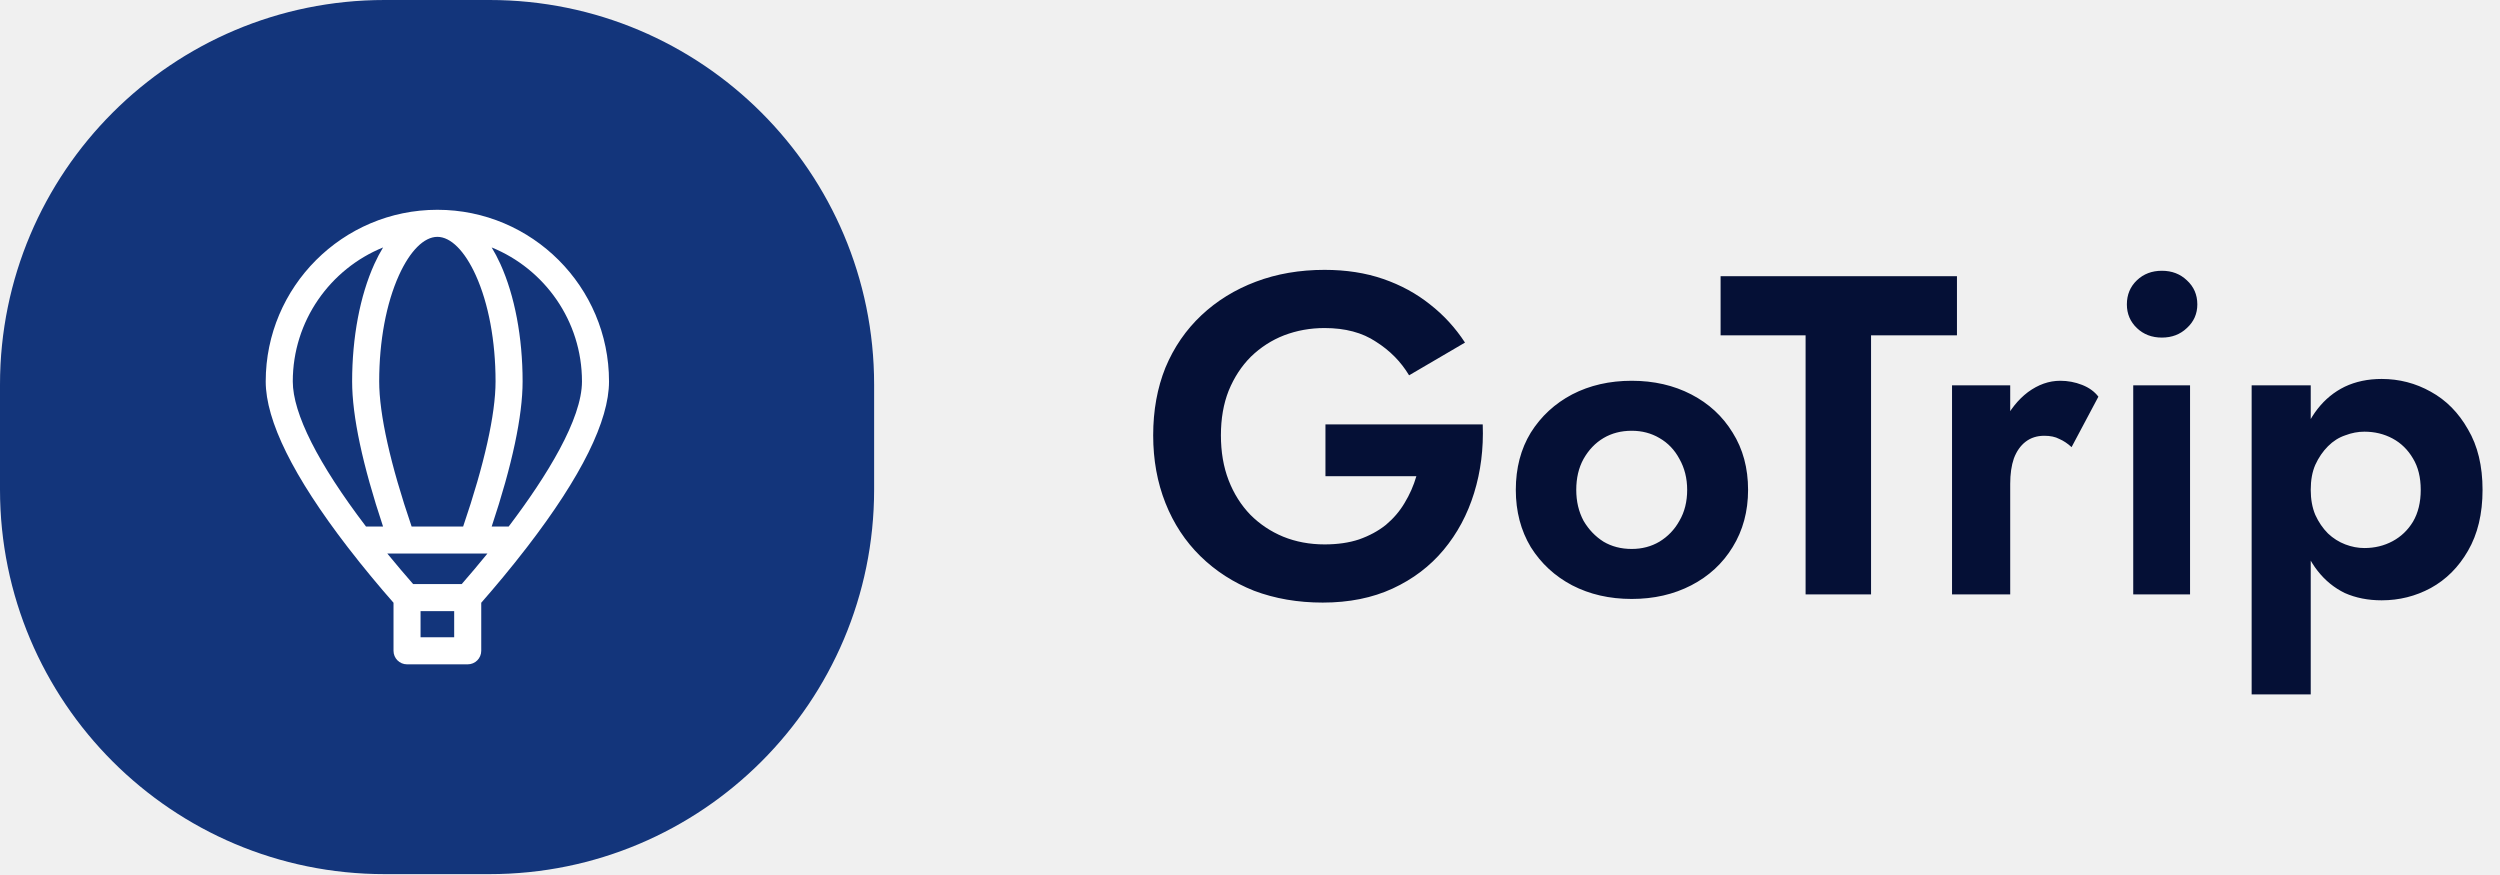
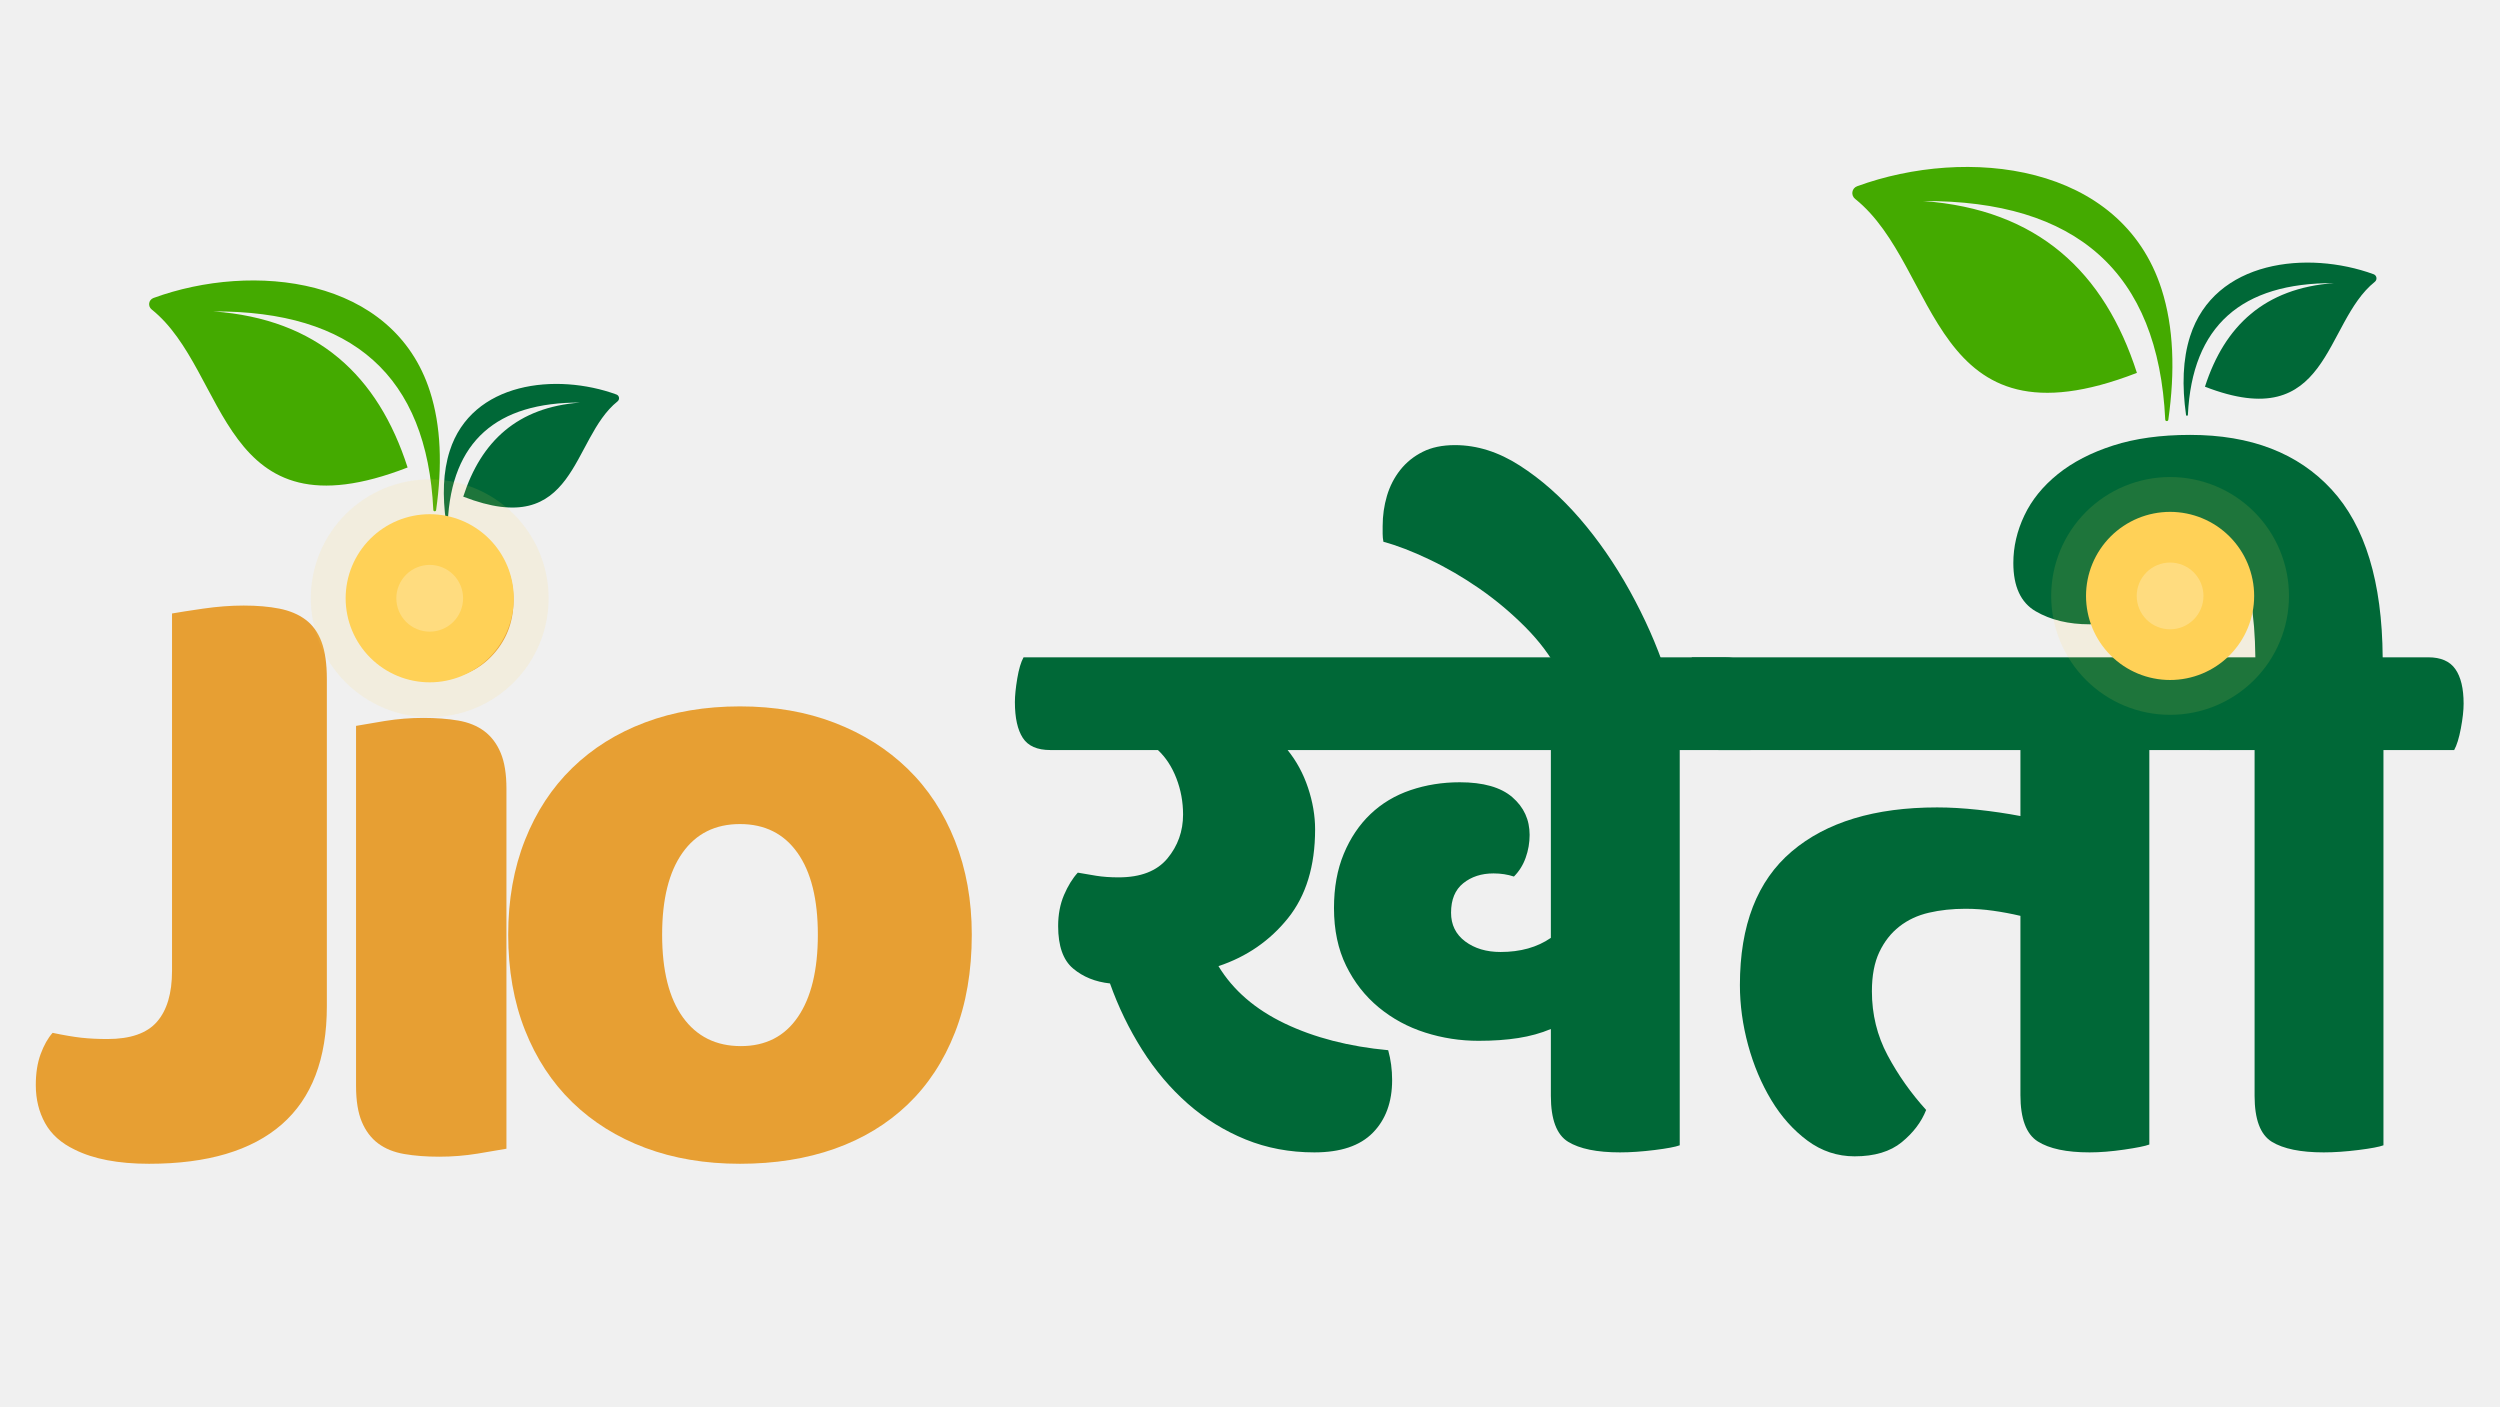
- <svg xmlns="http://www.w3.org/2000/svg" width="143" height="50" viewBox="0 0 143 50" fill="none">
-   <path d="M75.816 27.24H81.016C80.86 27.777 80.635 28.289 80.34 28.774C80.063 29.242 79.707 29.658 79.274 30.022C78.841 30.369 78.329 30.646 77.74 30.854C77.168 31.045 76.509 31.14 75.764 31.14C74.915 31.14 74.126 30.993 73.398 30.698C72.687 30.403 72.063 29.987 71.526 29.45C70.989 28.895 70.573 28.237 70.278 27.474C69.983 26.711 69.836 25.853 69.836 24.9C69.836 23.947 69.983 23.097 70.278 22.352C70.59 21.589 71.015 20.939 71.552 20.402C72.107 19.865 72.739 19.457 73.45 19.18C74.178 18.903 74.949 18.764 75.764 18.764C76.943 18.764 77.922 19.024 78.702 19.544C79.499 20.047 80.132 20.688 80.6 21.468L83.798 19.596C83.243 18.747 82.576 18.019 81.796 17.412C81.016 16.788 80.123 16.303 79.118 15.956C78.113 15.609 76.995 15.436 75.764 15.436C74.343 15.436 73.034 15.661 71.838 16.112C70.642 16.563 69.602 17.204 68.718 18.036C67.834 18.868 67.149 19.865 66.664 21.026C66.196 22.187 65.962 23.479 65.962 24.9C65.962 26.304 66.196 27.595 66.664 28.774C67.132 29.953 67.799 30.967 68.666 31.816C69.533 32.665 70.555 33.324 71.734 33.792C72.93 34.243 74.239 34.468 75.66 34.468C77.168 34.468 78.503 34.199 79.664 33.662C80.825 33.125 81.796 32.388 82.576 31.452C83.356 30.516 83.937 29.433 84.318 28.202C84.699 26.971 84.864 25.663 84.812 24.276H75.816V27.24ZM86.704 28.02C86.704 29.251 86.99 30.343 87.562 31.296C88.151 32.232 88.94 32.96 89.928 33.48C90.933 34 92.068 34.26 93.334 34.26C94.599 34.26 95.734 34 96.74 33.48C97.745 32.96 98.534 32.232 99.106 31.296C99.695 30.343 99.99 29.251 99.99 28.02C99.99 26.772 99.695 25.68 99.106 24.744C98.534 23.808 97.745 23.08 96.74 22.56C95.734 22.04 94.599 21.78 93.334 21.78C92.068 21.78 90.933 22.04 89.928 22.56C88.94 23.08 88.151 23.808 87.562 24.744C86.99 25.68 86.704 26.772 86.704 28.02ZM90.162 28.02C90.162 27.344 90.3 26.755 90.578 26.252C90.872 25.732 91.254 25.333 91.722 25.056C92.19 24.779 92.727 24.64 93.334 24.64C93.923 24.64 94.452 24.779 94.92 25.056C95.405 25.333 95.786 25.732 96.064 26.252C96.358 26.772 96.506 27.361 96.506 28.02C96.506 28.696 96.358 29.285 96.064 29.788C95.786 30.291 95.405 30.689 94.92 30.984C94.452 31.261 93.923 31.4 93.334 31.4C92.727 31.4 92.19 31.261 91.722 30.984C91.254 30.689 90.872 30.291 90.578 29.788C90.3 29.268 90.162 28.679 90.162 28.02ZM98.418 19.18H103.28V34H107.024V19.18H111.938V15.8H98.418V19.18ZM114.984 22.04H111.656V34H114.984V22.04ZM118.494 25.576L120.028 22.69C119.803 22.395 119.491 22.17 119.092 22.014C118.694 21.858 118.278 21.78 117.844 21.78C117.203 21.78 116.588 21.997 115.998 22.43C115.426 22.863 114.958 23.453 114.594 24.198C114.23 24.926 114.048 25.767 114.048 26.72L114.984 27.682C114.984 27.11 115.054 26.625 115.192 26.226C115.348 25.81 115.574 25.489 115.868 25.264C116.163 25.039 116.518 24.926 116.934 24.926C117.281 24.926 117.567 24.987 117.792 25.108C118.035 25.212 118.269 25.368 118.494 25.576ZM121.657 17.412C121.657 17.949 121.848 18.4 122.229 18.764C122.61 19.128 123.087 19.31 123.659 19.31C124.231 19.31 124.708 19.128 125.089 18.764C125.488 18.4 125.687 17.949 125.687 17.412C125.687 16.857 125.488 16.398 125.089 16.034C124.708 15.67 124.231 15.488 123.659 15.488C123.087 15.488 122.61 15.67 122.229 16.034C121.848 16.398 121.657 16.857 121.657 17.412ZM122.021 22.04V34H125.271V22.04H122.021ZM132.174 39.72V22.04H128.794V39.72H132.174ZM142.002 28.02C142.002 26.651 141.724 25.498 141.17 24.562C140.632 23.609 139.922 22.889 139.038 22.404C138.171 21.919 137.235 21.676 136.23 21.676C135.45 21.676 134.748 21.823 134.124 22.118C133.517 22.413 132.997 22.837 132.564 23.392C132.13 23.947 131.801 24.614 131.576 25.394C131.35 26.174 131.238 27.049 131.238 28.02C131.238 28.991 131.35 29.866 131.576 30.646C131.801 31.426 132.13 32.093 132.564 32.648C132.997 33.203 133.517 33.627 134.124 33.922C134.748 34.199 135.45 34.338 136.23 34.338C137.235 34.338 138.171 34.104 139.038 33.636C139.922 33.151 140.632 32.44 141.17 31.504C141.724 30.551 142.002 29.389 142.002 28.02ZM138.466 28.02C138.466 28.731 138.318 29.337 138.024 29.84C137.729 30.325 137.339 30.698 136.854 30.958C136.368 31.218 135.831 31.348 135.242 31.348C134.878 31.348 134.514 31.279 134.15 31.14C133.786 31.001 133.456 30.793 133.162 30.516C132.867 30.221 132.624 29.866 132.434 29.45C132.26 29.034 132.174 28.557 132.174 28.02C132.174 27.465 132.26 26.989 132.434 26.59C132.624 26.174 132.867 25.819 133.162 25.524C133.456 25.229 133.786 25.021 134.15 24.9C134.514 24.761 134.878 24.692 135.242 24.692C135.831 24.692 136.368 24.822 136.854 25.082C137.339 25.342 137.729 25.723 138.024 26.226C138.318 26.711 138.466 27.309 138.466 28.02Z" fill="#051036" />
-   <rect width="50" height="50" rx="22" fill="#13357B" />
-   <path d="M34.836 21.818C34.836 16.404 30.432 12 25.018 12C19.604 12 15.199 16.404 15.199 21.818C15.199 24.065 16.775 27.251 19.882 31.289C20.812 32.498 21.736 33.596 22.509 34.477V37.226C22.509 37.654 22.855 38 23.282 38H26.753C27.181 38 27.527 37.654 27.527 37.226V34.477C28.299 33.596 29.223 32.498 30.153 31.289C33.261 27.251 34.836 24.065 34.836 21.818ZM33.289 21.818C33.289 23.969 31.288 27.226 29.097 30.116H28.125C29.299 26.59 29.893 23.801 29.893 21.818C29.893 19.295 29.442 16.91 28.623 15.103C28.467 14.759 28.3 14.443 28.123 14.153C31.149 15.383 33.289 18.356 33.289 21.818ZM25.979 36.452H24.056V34.957H25.979V36.452ZM26.409 33.41H23.633C23.181 32.893 22.678 32.303 22.155 31.664H22.986C22.988 31.664 22.99 31.664 22.992 31.664C22.994 31.664 27.88 31.664 27.88 31.664C27.375 32.285 26.877 32.873 26.409 33.41ZM25.018 13.548C25.781 13.548 26.581 14.348 27.213 15.742C27.944 17.353 28.346 19.511 28.346 21.818C28.346 23.697 27.705 26.56 26.492 30.116H23.544C22.33 26.559 21.69 23.698 21.69 21.818C21.69 19.511 22.092 17.353 22.822 15.742C23.455 14.348 24.255 13.548 25.018 13.548ZM16.747 21.818C16.747 18.356 18.886 15.383 21.913 14.153C21.736 14.443 21.569 14.759 21.413 15.103C20.593 16.91 20.142 19.295 20.142 21.818C20.142 23.802 20.737 26.59 21.91 30.116H20.934C18.194 26.516 16.747 23.65 16.747 21.818Z" fill="white" />
+ <svg xmlns="http://www.w3.org/2000/svg" width="1280" zoomAndPan="magnify" viewBox="0 0 960 540" height="720" preserveAspectRatio="xMidYMid meet" version="1.0">
+   <defs>
+     <g />
+     <clipPath id="6ce400647a">
+       <path d="M 170 147 L 237.977 147 L 237.977 201 L 170 201 Z M 170 147 " clip-rule="nonzero" />
+     </clipPath>
+     <clipPath id="82f5bbf05d">
+       <path d="M 119.348 184.074 L 210.68 184.074 L 210.68 275.406 L 119.348 275.406 Z M 119.348 184.074 " clip-rule="nonzero" />
+     </clipPath>
+     <clipPath id="31d58ffab7">
+       <path d="M 711 64 L 834.902 64 L 834.902 162 L 711 162 Z M 711 64 " clip-rule="nonzero" />
+     </clipPath>
+     <clipPath id="f78857d056">
+       <path d="M 838 100 L 912.723 100 L 912.723 160 L 838 160 Z M 838 100 " clip-rule="nonzero" />
+     </clipPath>
+     <clipPath id="08337cad35">
+       <path d="M 787.652 183.176 L 878.984 183.176 L 878.984 274.508 L 787.652 274.508 Z M 787.652 183.176 " clip-rule="nonzero" />
+     </clipPath>
+   </defs>
+   <g fill="#006837" fill-opacity="1">
+     <g transform="translate(401.7968, 439.4998)">
+       <g>
+         <path d="M 155.406 -89.016 C 155.406 -84.391 157.211 -80.719 160.828 -78 C 164.453 -75.289 168.984 -73.938 174.422 -73.938 C 182.066 -73.938 188.504 -75.742 193.734 -79.359 L 193.734 -151.484 L 92.641 -151.484 C 96.055 -147.266 98.672 -142.438 100.484 -137 C 102.297 -131.57 103.203 -126.242 103.203 -121.016 C 103.203 -106.93 99.727 -95.562 92.781 -86.906 C 85.844 -78.258 76.945 -72.125 66.094 -68.5 C 71.719 -59.25 80.211 -51.906 91.578 -46.469 C 102.953 -41.039 116.18 -37.625 131.266 -36.219 C 132.273 -32.594 132.781 -28.77 132.781 -24.75 C 132.781 -16.301 130.312 -9.562 125.375 -4.531 C 120.445 0.5 112.957 3.016 102.906 3.016 C 93.445 3.016 84.645 1.359 76.5 -1.953 C 68.352 -5.273 60.957 -9.852 54.312 -15.688 C 47.676 -21.52 41.844 -28.41 36.812 -36.359 C 31.781 -44.305 27.656 -52.805 24.438 -61.859 C 18.812 -62.461 14.086 -64.375 10.266 -67.594 C 6.441 -70.812 4.531 -76.242 4.531 -83.891 C 4.531 -88.316 5.281 -92.289 6.781 -95.812 C 8.289 -99.332 10.055 -102.195 12.078 -104.406 C 14.285 -104.008 16.645 -103.609 19.156 -103.203 C 21.676 -102.797 24.547 -102.594 27.766 -102.594 C 36.211 -102.594 42.445 -105.004 46.469 -109.828 C 50.488 -114.66 52.5 -120.297 52.5 -126.734 C 52.5 -131.566 51.645 -136.195 49.938 -140.625 C 48.227 -145.051 45.863 -148.672 42.844 -151.484 L 1.516 -151.484 C -3.516 -151.484 -7.035 -153.039 -9.047 -156.156 C -11.066 -159.281 -12.078 -163.859 -12.078 -169.891 C -12.078 -172.305 -11.773 -175.32 -11.172 -178.938 C -10.566 -182.562 -9.758 -185.281 -8.75 -187.094 L 260.422 -187.094 C 265.254 -187.094 268.723 -185.582 270.828 -182.562 C 272.941 -179.551 274 -175.129 274 -169.297 C 274 -166.68 273.645 -163.508 272.938 -159.781 C 272.238 -156.062 271.383 -153.297 270.375 -151.484 L 243.219 -151.484 L 243.219 0.297 C 241.613 0.898 238.395 1.504 233.562 2.109 C 228.738 2.711 224.312 3.016 220.281 3.016 C 211.438 3.016 204.801 1.66 200.375 -1.047 C 195.945 -3.766 193.734 -9.648 193.734 -18.703 L 193.734 -44.359 C 189.91 -42.754 185.734 -41.598 181.203 -40.891 C 176.68 -40.18 171.602 -39.828 165.969 -39.828 C 158.926 -39.828 152.086 -40.883 145.453 -43 C 138.816 -45.113 132.879 -48.332 127.641 -52.656 C 122.41 -56.977 118.238 -62.305 115.125 -68.641 C 112.008 -74.984 110.453 -82.379 110.453 -90.828 C 110.453 -98.672 111.707 -105.609 114.219 -111.641 C 116.727 -117.68 120.145 -122.766 124.469 -126.891 C 128.801 -131.016 133.93 -134.082 139.859 -136.094 C 145.797 -138.102 152.086 -139.109 158.734 -139.109 C 167.785 -139.109 174.52 -137.195 178.938 -133.375 C 183.363 -129.551 185.578 -124.723 185.578 -118.891 C 185.578 -115.879 185.07 -112.961 184.062 -110.141 C 183.062 -107.328 181.555 -104.914 179.547 -102.906 C 177.129 -103.707 174.516 -104.109 171.703 -104.109 C 167.078 -104.109 163.203 -102.848 160.078 -100.328 C 156.961 -97.816 155.406 -94.047 155.406 -89.016 Z M 155.406 -89.016 " />
+       </g>
+     </g>
+   </g>
+   <g fill="#006837" fill-opacity="1">
+     <g transform="translate(665.2198, 439.4998)">
+       <g>
+         <path d="M -66.688 -181.656 C -69.906 -187.695 -74.227 -193.43 -79.656 -198.859 C -85.094 -204.297 -90.926 -209.176 -97.156 -213.5 C -103.395 -217.82 -109.785 -221.539 -116.328 -224.656 C -122.867 -227.781 -128.754 -230.047 -133.984 -231.453 C -134.18 -232.461 -134.281 -233.469 -134.281 -234.469 C -134.281 -235.477 -134.281 -236.484 -134.281 -237.484 C -134.281 -241.516 -133.727 -245.391 -132.625 -249.109 C -131.52 -252.828 -129.812 -256.145 -127.5 -259.062 C -125.188 -261.977 -122.316 -264.289 -118.891 -266 C -115.473 -267.719 -111.348 -268.578 -106.516 -268.578 C -98.066 -268.578 -89.77 -265.957 -81.625 -260.719 C -73.477 -255.488 -65.832 -248.75 -58.688 -240.5 C -51.551 -232.258 -45.113 -222.957 -39.375 -212.594 C -33.645 -202.227 -29.07 -191.914 -25.656 -181.656 Z M -66.688 -181.656 " />
+       </g>
+     </g>
+   </g>
+   <g fill="#e79f33" fill-opacity="1">
+     <g transform="translate(6.604513, 441.4544)">
+       <g>
+         <path d="M 59.453 -205.875 C 61.941 -206.32 65.906 -206.941 71.344 -207.734 C 76.781 -208.523 81.988 -208.922 86.969 -208.922 C 92.176 -208.922 96.758 -208.523 100.719 -207.734 C 104.688 -206.941 108.031 -205.523 110.75 -203.484 C 113.469 -201.453 115.504 -198.625 116.859 -195 C 118.223 -191.375 118.906 -186.617 118.906 -180.734 L 118.906 -55.031 C 118.906 -34.875 113.129 -19.754 101.578 -9.672 C 90.023 0.398 73.039 5.438 50.625 5.438 C 38.844 5.438 29.328 3.625 22.078 0 C 16.867 -2.488 13.078 -5.883 10.703 -10.188 C 8.328 -14.488 7.141 -19.359 7.141 -24.797 C 7.141 -29.328 7.758 -33.289 9 -36.688 C 10.25 -40.082 11.781 -42.801 13.594 -44.844 C 17.895 -43.938 21.57 -43.312 24.625 -42.969 C 27.688 -42.633 31.031 -42.469 34.656 -42.469 C 43.488 -42.469 49.828 -44.676 53.672 -49.094 C 57.523 -53.508 59.453 -60.02 59.453 -68.625 Z M 59.453 -205.875 " />
+       </g>
+     </g>
+   </g>
+   <g fill="#e79f33" fill-opacity="1">
+     <g transform="translate(117.6927, 441.4544)">
+       <g>
+         <path d="M 16.312 -210.969 C 16.312 -219.57 19.195 -226.816 24.969 -232.703 C 30.738 -238.598 38.383 -241.547 47.906 -241.547 C 57.414 -241.547 65.055 -238.598 70.828 -232.703 C 76.609 -226.816 79.5 -219.57 79.5 -210.969 C 79.5 -202.363 76.609 -195.113 70.828 -189.219 C 65.055 -183.332 57.414 -180.391 47.906 -180.391 C 38.383 -180.391 30.738 -183.332 24.969 -189.219 C 19.195 -195.113 16.312 -202.363 16.312 -210.969 Z M 76.781 -0.344 C 74.289 0.113 70.609 0.738 65.734 1.531 C 60.867 2.32 55.941 2.719 50.953 2.719 C 45.973 2.719 41.5 2.375 37.531 1.688 C 33.57 1.008 30.234 -0.344 27.516 -2.375 C 24.797 -4.414 22.703 -7.191 21.234 -10.703 C 19.766 -14.211 19.031 -18.797 19.031 -24.453 L 19.031 -162.719 C 21.52 -163.176 25.195 -163.801 30.062 -164.594 C 34.938 -165.383 39.863 -165.781 44.844 -165.781 C 49.82 -165.781 54.289 -165.441 58.25 -164.766 C 62.219 -164.086 65.562 -162.727 68.281 -160.688 C 71 -158.645 73.094 -155.867 74.562 -152.359 C 76.039 -148.848 76.781 -144.266 76.781 -138.609 Z M 76.781 -0.344 " />
+       </g>
+     </g>
+   </g>
+   <g fill="#e79f33" fill-opacity="1">
+     <g transform="translate(184.6173, 441.4544)">
+       <g>
+         <path d="M 188.547 -82.547 C 188.547 -68.504 186.395 -55.988 182.094 -45 C 177.789 -34.02 171.727 -24.789 163.906 -17.312 C 156.094 -9.844 146.75 -4.18 135.875 -0.328 C 125.008 3.516 112.895 5.438 99.531 5.438 C 86.176 5.438 74.062 3.398 63.188 -0.672 C 52.312 -4.754 42.969 -10.586 35.156 -18.172 C 27.344 -25.766 21.285 -34.992 16.984 -45.859 C 12.68 -56.734 10.531 -68.961 10.531 -82.547 C 10.531 -95.91 12.68 -108.023 16.984 -118.891 C 21.285 -129.766 27.344 -138.992 35.156 -146.578 C 42.969 -154.172 52.312 -160.004 63.188 -164.078 C 74.062 -168.16 86.176 -170.203 99.531 -170.203 C 112.895 -170.203 125.008 -168.102 135.875 -163.906 C 146.75 -159.719 156.094 -153.832 163.906 -146.25 C 171.727 -138.664 177.789 -129.438 182.094 -118.562 C 186.395 -107.688 188.547 -95.68 188.547 -82.547 Z M 69.641 -82.547 C 69.641 -68.734 72.301 -58.145 77.625 -50.781 C 82.945 -43.426 90.363 -39.75 99.875 -39.75 C 109.383 -39.75 116.688 -43.484 121.781 -50.953 C 126.883 -58.43 129.438 -68.961 129.438 -82.547 C 129.438 -96.141 126.832 -106.613 121.625 -113.969 C 116.414 -121.332 109.051 -125.016 99.531 -125.016 C 90.02 -125.016 82.66 -121.332 77.453 -113.969 C 72.242 -106.613 69.641 -96.141 69.641 -82.547 Z M 69.641 -82.547 " />
+       </g>
+     </g>
+   </g>
+   <g fill="#e79f33" fill-opacity="1">
+     <g transform="translate(354.8522, 441.4544)">
+       <g />
+     </g>
+   </g>
+   <path fill="#44aa00" d="M 81.941 119.582 C 135.305 119.344 163.949 144.254 166.398 195.828 C 166.43 196.477 167.379 196.512 167.469 195.867 C 169.852 179.02 169.391 163.664 165.113 150.312 C 150.996 106.258 97.156 100.477 58.953 114.418 C 57.051 115.113 56.664 117.57 58.246 118.836 C 88.047 142.664 83.988 207.695 156.52 179.512 C 145.191 144.309 121.969 122.492 81.941 119.582 " fill-opacity="1" fill-rule="evenodd" />
+   <g clip-path="url(#6ce400647a)">
+     <path fill="#006837" d="M 222.836 154.59 C 190.676 154.445 173.41 169.461 171.934 200.547 C 171.914 200.938 171.344 200.957 171.289 200.57 C 169.855 190.414 170.133 181.16 172.707 173.113 C 181.219 146.559 213.668 143.074 236.695 151.48 C 237.844 151.898 238.074 153.379 237.121 154.141 C 219.16 168.504 221.605 207.699 177.887 190.711 C 184.715 169.492 198.715 156.344 222.836 154.59 " fill-opacity="1" fill-rule="evenodd" />
+   </g>
+   <g clip-path="url(#82f5bbf05d)">
+     <path fill="#ffd157" d="M 210.664 229.734 C 210.664 231.23 210.594 232.723 210.445 234.211 C 210.301 235.699 210.078 237.176 209.789 238.641 C 209.496 240.109 209.133 241.559 208.699 242.988 C 208.266 244.418 207.762 245.824 207.191 247.207 C 206.617 248.59 205.98 249.938 205.273 251.258 C 204.57 252.574 203.801 253.855 202.973 255.102 C 202.141 256.344 201.25 257.543 200.301 258.699 C 199.352 259.855 198.352 260.961 197.293 262.02 C 196.234 263.078 195.129 264.078 193.973 265.027 C 192.816 265.977 191.617 266.867 190.375 267.699 C 189.129 268.527 187.848 269.297 186.531 270 C 185.211 270.707 183.863 271.344 182.48 271.918 C 181.098 272.488 179.691 272.992 178.262 273.426 C 176.832 273.859 175.383 274.223 173.914 274.516 C 172.449 274.809 170.973 275.027 169.484 275.172 C 167.996 275.32 166.504 275.391 165.008 275.391 C 163.512 275.391 162.02 275.32 160.531 275.172 C 159.043 275.027 157.566 274.809 156.102 274.516 C 154.633 274.223 153.184 273.859 151.754 273.426 C 150.324 272.992 148.918 272.488 147.535 271.918 C 146.152 271.344 144.805 270.707 143.484 270 C 142.164 269.297 140.883 268.527 139.641 267.699 C 138.398 266.867 137.199 265.977 136.043 265.027 C 134.887 264.078 133.781 263.078 132.723 262.02 C 131.664 260.961 130.66 259.855 129.715 258.699 C 128.766 257.543 127.875 256.344 127.043 255.102 C 126.215 253.855 125.445 252.574 124.742 251.258 C 124.035 249.938 123.398 248.59 122.824 247.207 C 122.254 245.824 121.75 244.418 121.316 242.988 C 120.883 241.559 120.52 240.109 120.227 238.641 C 119.934 237.176 119.715 235.699 119.57 234.211 C 119.422 232.723 119.348 231.23 119.348 229.734 C 119.348 228.238 119.422 226.746 119.57 225.258 C 119.715 223.77 119.934 222.293 120.227 220.828 C 120.52 219.359 120.883 217.91 121.316 216.48 C 121.75 215.051 122.254 213.645 122.824 212.262 C 123.398 210.879 124.035 209.531 124.742 208.211 C 125.445 206.891 126.215 205.609 127.043 204.367 C 127.875 203.125 128.766 201.926 129.715 200.77 C 130.66 199.613 131.664 198.508 132.723 197.449 C 133.781 196.391 134.887 195.387 136.043 194.441 C 137.199 193.492 138.398 192.602 139.641 191.77 C 140.883 190.941 142.164 190.172 143.484 189.469 C 144.805 188.762 146.152 188.125 147.535 187.551 C 148.918 186.98 150.324 186.477 151.754 186.043 C 153.184 185.609 154.633 185.246 156.102 184.953 C 157.566 184.66 159.043 184.441 160.531 184.297 C 162.02 184.148 163.512 184.074 165.008 184.074 C 166.504 184.074 167.996 184.148 169.484 184.297 C 170.973 184.441 172.449 184.66 173.914 184.953 C 175.383 185.246 176.832 185.609 178.262 186.043 C 179.691 186.477 181.098 186.98 182.48 187.551 C 183.863 188.125 185.211 188.762 186.531 189.469 C 187.848 190.172 189.129 190.941 190.375 191.77 C 191.617 192.602 192.816 193.492 193.973 194.441 C 195.129 195.387 196.234 196.391 197.293 197.449 C 198.352 198.508 199.352 199.613 200.301 200.77 C 201.25 201.926 202.141 203.125 202.973 204.367 C 203.801 205.609 204.57 206.891 205.273 208.211 C 205.98 209.531 206.617 210.879 207.191 212.262 C 207.762 213.645 208.266 215.051 208.699 216.48 C 209.133 217.91 209.496 219.359 209.789 220.828 C 210.078 222.293 210.301 223.77 210.445 225.258 C 210.594 226.746 210.664 228.238 210.664 229.734 Z M 210.664 229.734 " fill-opacity="0.12" fill-rule="nonzero" />
+   </g>
+   <path fill="#ffd157" d="M 197.289 229.734 C 197.289 230.793 197.238 231.848 197.133 232.898 C 197.031 233.949 196.875 234.996 196.668 236.031 C 196.461 237.07 196.207 238.094 195.898 239.105 C 195.594 240.117 195.238 241.109 194.832 242.086 C 194.426 243.062 193.977 244.02 193.477 244.953 C 192.98 245.883 192.438 246.789 191.848 247.668 C 191.262 248.547 190.633 249.395 189.961 250.215 C 189.289 251.031 188.582 251.812 187.832 252.562 C 187.086 253.309 186.305 254.016 185.488 254.688 C 184.668 255.359 183.82 255.988 182.941 256.574 C 182.062 257.164 181.156 257.707 180.227 258.203 C 179.293 258.703 178.336 259.152 177.359 259.559 C 176.383 259.965 175.391 260.32 174.379 260.625 C 173.367 260.934 172.344 261.188 171.305 261.395 C 170.27 261.602 169.223 261.758 168.172 261.859 C 167.121 261.965 166.066 262.016 165.008 262.016 C 163.949 262.016 162.895 261.965 161.844 261.859 C 160.789 261.758 159.746 261.602 158.711 261.395 C 157.672 261.188 156.648 260.934 155.637 260.625 C 154.625 260.32 153.629 259.965 152.652 259.559 C 151.676 259.152 150.723 258.703 149.789 258.203 C 148.855 257.707 147.953 257.164 147.074 256.574 C 146.195 255.988 145.344 255.359 144.527 254.688 C 143.711 254.016 142.93 253.309 142.18 252.562 C 141.434 251.812 140.723 251.031 140.055 250.215 C 139.383 249.395 138.754 248.547 138.168 247.668 C 137.578 246.789 137.035 245.883 136.539 244.953 C 136.039 244.02 135.586 243.062 135.184 242.086 C 134.777 241.109 134.422 240.117 134.117 239.105 C 133.809 238.094 133.551 237.07 133.348 236.031 C 133.141 234.996 132.984 233.949 132.883 232.898 C 132.777 231.848 132.727 230.793 132.727 229.734 C 132.727 228.676 132.777 227.621 132.883 226.57 C 132.984 225.52 133.141 224.473 133.348 223.438 C 133.551 222.398 133.809 221.375 134.117 220.363 C 134.422 219.352 134.777 218.355 135.184 217.379 C 135.586 216.402 136.039 215.449 136.539 214.516 C 137.035 213.586 137.578 212.68 138.168 211.801 C 138.754 210.922 139.383 210.07 140.055 209.254 C 140.723 208.438 141.434 207.656 142.18 206.906 C 142.93 206.16 143.711 205.449 144.527 204.781 C 145.344 204.109 146.195 203.48 147.074 202.895 C 147.953 202.305 148.855 201.762 149.789 201.266 C 150.723 200.766 151.676 200.312 152.652 199.91 C 153.629 199.504 154.625 199.148 155.637 198.844 C 156.648 198.535 157.672 198.277 158.711 198.074 C 159.746 197.867 160.789 197.711 161.844 197.609 C 162.895 197.504 163.949 197.453 165.008 197.453 C 166.066 197.453 167.121 197.504 168.172 197.609 C 169.223 197.711 170.27 197.867 171.305 198.074 C 172.344 198.277 173.367 198.535 174.379 198.844 C 175.391 199.148 176.383 199.504 177.359 199.91 C 178.336 200.312 179.293 200.766 180.227 201.266 C 181.156 201.762 182.062 202.305 182.941 202.895 C 183.82 203.48 184.668 204.109 185.488 204.781 C 186.305 205.449 187.086 206.16 187.832 206.906 C 188.582 207.656 189.289 208.438 189.961 209.254 C 190.633 210.07 191.262 210.922 191.848 211.801 C 192.438 212.68 192.98 213.586 193.477 214.516 C 193.977 215.449 194.426 216.402 194.832 217.379 C 195.238 218.355 195.594 219.352 195.898 220.363 C 196.207 221.375 196.461 222.398 196.668 223.438 C 196.875 224.473 197.031 225.52 197.133 226.57 C 197.238 227.621 197.289 228.676 197.289 229.734 Z M 197.289 229.734 " fill-opacity="1" fill-rule="nonzero" />
+   <path fill="#ffd157" d="M 177.824 229.734 C 177.824 230.574 177.742 231.41 177.578 232.234 C 177.414 233.059 177.172 233.859 176.848 234.637 C 176.527 235.418 176.133 236.156 175.664 236.855 C 175.195 237.555 174.664 238.203 174.07 238.797 C 173.477 239.391 172.828 239.922 172.129 240.391 C 171.43 240.859 170.688 241.254 169.91 241.574 C 169.133 241.898 168.332 242.141 167.508 242.305 C 166.684 242.469 165.848 242.551 165.008 242.551 C 164.164 242.551 163.332 242.469 162.508 242.305 C 161.68 242.141 160.879 241.898 160.102 241.574 C 159.324 241.254 158.586 240.859 157.887 240.391 C 157.188 239.922 156.539 239.391 155.945 238.797 C 155.352 238.203 154.82 237.555 154.352 236.855 C 153.883 236.156 153.488 235.418 153.168 234.637 C 152.844 233.859 152.602 233.059 152.438 232.234 C 152.273 231.41 152.191 230.574 152.191 229.734 C 152.191 228.891 152.273 228.059 152.438 227.234 C 152.602 226.41 152.844 225.605 153.168 224.828 C 153.488 224.051 153.883 223.312 154.352 222.613 C 154.82 221.914 155.352 221.266 155.945 220.672 C 156.539 220.078 157.188 219.547 157.887 219.078 C 158.586 218.609 159.324 218.215 160.102 217.895 C 160.879 217.57 161.68 217.328 162.508 217.164 C 163.332 217 164.164 216.918 165.008 216.918 C 165.848 216.918 166.684 217 167.508 217.164 C 168.332 217.328 169.133 217.57 169.91 217.895 C 170.688 218.215 171.43 218.609 172.129 219.078 C 172.828 219.547 173.477 220.078 174.07 220.672 C 174.664 221.266 175.195 221.914 175.664 222.613 C 176.133 223.312 176.527 224.051 176.848 224.828 C 177.172 225.605 177.414 226.41 177.578 227.234 C 177.742 228.059 177.824 228.891 177.824 229.734 Z M 177.824 229.734 " fill-opacity="1" fill-rule="nonzero" />
+   <path fill="#ffffff" d="M 177.824 229.734 C 177.824 230.574 177.742 231.41 177.578 232.234 C 177.414 233.059 177.172 233.859 176.848 234.637 C 176.527 235.418 176.133 236.156 175.664 236.855 C 175.195 237.555 174.664 238.203 174.07 238.797 C 173.477 239.391 172.828 239.922 172.129 240.391 C 171.43 240.859 170.688 241.254 169.91 241.574 C 169.133 241.898 168.332 242.141 167.508 242.305 C 166.684 242.469 165.848 242.551 165.008 242.551 C 164.164 242.551 163.332 242.469 162.508 242.305 C 161.68 242.141 160.879 241.898 160.102 241.574 C 159.324 241.254 158.586 240.859 157.887 240.391 C 157.188 239.922 156.539 239.391 155.945 238.797 C 155.352 238.203 154.82 237.555 154.352 236.855 C 153.883 236.156 153.488 235.418 153.168 234.637 C 152.844 233.859 152.602 233.059 152.438 232.234 C 152.273 231.41 152.191 230.574 152.191 229.734 C 152.191 228.891 152.273 228.059 152.438 227.234 C 152.602 226.41 152.844 225.605 153.168 224.828 C 153.488 224.051 153.883 223.312 154.352 222.613 C 154.82 221.914 155.352 221.266 155.945 220.672 C 156.539 220.078 157.188 219.547 157.887 219.078 C 158.586 218.609 159.324 218.215 160.102 217.895 C 160.879 217.57 161.68 217.328 162.508 217.164 C 163.332 217 164.164 216.918 165.008 216.918 C 165.848 216.918 166.684 217 167.508 217.164 C 168.332 217.328 169.133 217.57 169.91 217.895 C 170.688 218.215 171.43 218.609 172.129 219.078 C 172.828 219.547 173.477 220.078 174.07 220.672 C 174.664 221.266 175.195 221.914 175.664 222.613 C 176.133 223.312 176.527 224.051 176.848 224.828 C 177.172 225.605 177.414 226.41 177.578 227.234 C 177.742 228.059 177.824 228.891 177.824 229.734 Z M 177.824 229.734 " fill-opacity="0.24" fill-rule="nonzero" />
+   <g fill="#006837" fill-opacity="1">
+     <g transform="translate(656.9525, 439.4998)">
+       <g>
+         <path d="M 185.578 -187.094 C 190.41 -187.094 193.883 -185.582 196 -182.562 C 198.113 -179.551 199.172 -175.129 199.172 -169.297 C 199.172 -166.68 198.816 -163.508 198.109 -159.781 C 197.398 -156.062 196.547 -153.297 195.547 -151.484 L 168.391 -151.484 L 168.391 0 C 166.773 0.602 163.551 1.254 158.719 1.953 C 153.895 2.66 149.473 3.016 145.453 3.016 C 136.598 3.016 129.957 1.609 125.531 -1.203 C 121.102 -4.023 118.891 -9.961 118.891 -19.016 L 118.891 -87.812 C 115.473 -88.613 112.004 -89.266 108.484 -89.766 C 104.961 -90.273 101.391 -90.531 97.766 -90.531 C 92.742 -90.531 88.066 -90.023 83.734 -89.016 C 79.41 -88.016 75.641 -86.254 72.422 -83.734 C 69.203 -81.223 66.633 -77.953 64.719 -73.922 C 62.812 -69.898 61.859 -64.875 61.859 -58.844 C 61.859 -49.988 63.867 -41.789 67.891 -34.25 C 71.922 -26.707 76.852 -19.719 82.688 -13.281 C 80.875 -8.656 77.754 -4.531 73.328 -0.906 C 68.898 2.719 62.863 4.531 55.219 4.531 C 48.582 4.531 42.547 2.52 37.109 -1.5 C 31.68 -5.531 27.055 -10.711 23.234 -17.047 C 19.41 -23.391 16.441 -30.43 14.328 -38.172 C 12.223 -45.922 11.172 -53.617 11.172 -61.266 C 11.172 -84.191 17.805 -101.285 31.078 -112.547 C 44.359 -123.816 62.969 -129.453 86.906 -129.453 C 91.738 -129.453 96.969 -129.148 102.594 -128.547 C 108.227 -127.941 113.66 -127.141 118.891 -126.141 L 118.891 -151.484 L 3.016 -151.484 C -2.016 -151.484 -5.535 -153.039 -7.547 -156.156 C -9.555 -159.281 -10.562 -163.859 -10.562 -169.891 C -10.562 -172.305 -10.258 -175.32 -9.656 -178.938 C -9.051 -182.562 -8.25 -185.281 -7.25 -187.094 Z M 185.578 -187.094 " />
+       </g>
+     </g>
+   </g>
+   <g fill="#006837" fill-opacity="1">
+     <g transform="translate(845.5428, 439.4998)">
+       <g>
+         <path d="M 20.516 -187.094 C 20.316 -203.988 18.203 -215.957 14.172 -223 C 10.148 -230.039 4.422 -233.562 -3.016 -233.562 C -9.648 -233.562 -14.629 -231.445 -17.953 -227.219 C -21.273 -223 -22.938 -217.672 -22.938 -211.234 L -22.938 -204 C -24.75 -203.188 -26.758 -202.477 -28.969 -201.875 C -30.781 -201.27 -32.891 -200.766 -35.297 -200.359 C -37.711 -199.961 -40.332 -199.766 -43.156 -199.766 C -51.195 -199.766 -58.082 -201.426 -63.812 -204.75 C -69.551 -208.07 -72.422 -214.258 -72.422 -223.312 C -72.422 -229.539 -71.008 -235.625 -68.188 -241.562 C -65.375 -247.5 -61.102 -252.781 -55.375 -257.406 C -49.645 -262.031 -42.551 -265.703 -34.094 -268.422 C -25.645 -271.141 -15.789 -272.5 -4.531 -272.5 C 18.812 -272.5 36.922 -265.504 49.797 -251.516 C 62.672 -237.535 69.207 -216.062 69.406 -187.094 L 86.906 -187.094 C 91.738 -187.094 95.207 -185.582 97.312 -182.562 C 99.426 -179.551 100.484 -175.129 100.484 -169.297 C 100.484 -166.68 100.129 -163.508 99.422 -159.781 C 98.723 -156.062 97.867 -153.297 96.859 -151.484 L 69.703 -151.484 L 69.703 0.297 C 68.098 0.898 64.879 1.504 60.047 2.109 C 55.223 2.711 50.801 3.016 46.781 3.016 C 37.926 3.016 31.285 1.66 26.859 -1.047 C 22.43 -3.766 20.219 -9.648 20.219 -18.703 L 20.219 -151.484 L 3.016 -151.484 C -2.016 -151.484 -5.535 -153.039 -7.547 -156.156 C -9.555 -159.281 -10.562 -163.859 -10.562 -169.891 C -10.562 -172.305 -10.258 -175.32 -9.656 -178.938 C -9.051 -182.562 -8.25 -185.281 -7.25 -187.094 Z M 20.516 -187.094 " />
+       </g>
+     </g>
+   </g>
+   <g clip-path="url(#31d58ffab7)">
+     <path fill="#44aa00" d="M 738.461 77.195 C 797.215 76.93 828.754 104.363 831.453 161.148 C 831.488 161.859 832.531 161.898 832.633 161.191 C 835.254 142.641 834.746 125.73 830.039 111.031 C 814.496 62.523 755.211 56.16 713.148 71.512 C 711.051 72.277 710.629 74.98 712.371 76.375 C 745.18 102.609 740.715 174.215 820.574 143.184 C 808.102 104.422 782.531 80.402 738.461 77.195 " fill-opacity="1" fill-rule="evenodd" />
+   </g>
+   <g clip-path="url(#f78857d056)">
+     <path fill="#006837" d="M 896.195 108.723 C 860.785 108.566 841.773 125.098 840.148 159.32 C 840.129 159.75 839.5 159.773 839.438 159.348 C 837.859 148.168 838.164 137.977 841.004 129.117 C 850.371 99.883 886.098 96.047 911.449 105.297 C 912.715 105.762 912.969 107.391 911.918 108.23 C 892.145 124.043 894.836 167.195 846.703 148.496 C 854.223 125.133 869.633 110.656 896.195 108.723 " fill-opacity="1" fill-rule="evenodd" />
+   </g>
+   <g clip-path="url(#08337cad35)">
+     <path fill="#ffd157" d="M 878.969 228.836 C 878.969 230.332 878.898 231.824 878.75 233.312 C 878.605 234.797 878.387 236.277 878.094 237.742 C 877.801 239.211 877.438 240.66 877.004 242.09 C 876.57 243.52 876.066 244.926 875.496 246.309 C 874.922 247.691 874.285 249.039 873.578 250.359 C 872.875 251.676 872.105 252.957 871.277 254.203 C 870.445 255.445 869.555 256.645 868.605 257.801 C 867.656 258.957 866.656 260.062 865.598 261.121 C 864.539 262.18 863.434 263.18 862.277 264.129 C 861.121 265.078 859.922 265.969 858.68 266.797 C 857.434 267.629 856.152 268.398 854.836 269.102 C 853.516 269.809 852.168 270.445 850.785 271.02 C 849.402 271.59 847.996 272.094 846.566 272.527 C 845.137 272.961 843.688 273.324 842.219 273.617 C 840.754 273.906 839.277 274.129 837.789 274.273 C 836.301 274.422 834.809 274.492 833.312 274.492 C 831.816 274.492 830.324 274.422 828.836 274.273 C 827.348 274.129 825.871 273.906 824.406 273.617 C 822.938 273.324 821.488 272.961 820.059 272.527 C 818.629 272.094 817.223 271.59 815.84 271.02 C 814.457 270.445 813.109 269.809 811.789 269.102 C 810.469 268.398 809.188 267.629 807.945 266.797 C 806.703 265.969 805.504 265.078 804.348 264.129 C 803.191 263.18 802.086 262.18 801.027 261.121 C 799.969 260.062 798.965 258.957 798.02 257.801 C 797.07 256.645 796.18 255.445 795.348 254.203 C 794.52 252.957 793.75 251.676 793.047 250.359 C 792.34 249.039 791.703 247.691 791.129 246.309 C 790.559 244.926 790.055 243.52 789.621 242.09 C 789.188 240.66 788.824 239.211 788.531 237.742 C 788.238 236.277 788.02 234.797 787.875 233.312 C 787.727 231.824 787.652 230.332 787.652 228.836 C 787.652 227.34 787.727 225.848 787.875 224.359 C 788.02 222.871 788.238 221.395 788.531 219.93 C 788.824 218.461 789.188 217.012 789.621 215.582 C 790.055 214.152 790.559 212.746 791.129 211.363 C 791.703 209.98 792.34 208.633 793.047 207.312 C 793.75 205.992 794.52 204.711 795.348 203.469 C 796.18 202.227 797.07 201.027 798.02 199.871 C 798.965 198.715 799.969 197.609 801.027 196.551 C 802.086 195.492 803.191 194.488 804.348 193.543 C 805.504 192.594 806.703 191.703 807.945 190.871 C 809.188 190.043 810.469 189.273 811.789 188.566 C 813.109 187.863 814.457 187.227 815.84 186.652 C 817.223 186.082 818.629 185.578 820.059 185.145 C 821.488 184.711 822.938 184.348 824.406 184.055 C 825.871 183.762 827.348 183.543 828.836 183.398 C 830.324 183.25 831.816 183.176 833.312 183.176 C 834.809 183.176 836.301 183.25 837.789 183.398 C 839.277 183.543 840.754 183.762 842.219 184.055 C 843.688 184.348 845.137 184.711 846.566 185.145 C 847.996 185.578 849.402 186.082 850.785 186.652 C 852.168 187.227 853.516 187.863 854.836 188.566 C 856.152 189.273 857.434 190.043 858.68 190.871 C 859.922 191.703 861.121 192.594 862.277 193.543 C 863.434 194.488 864.539 195.492 865.598 196.551 C 866.656 197.609 867.656 198.715 868.605 199.871 C 869.555 201.027 870.445 202.227 871.277 203.469 C 872.105 204.711 872.875 205.992 873.578 207.312 C 874.285 208.633 874.922 209.98 875.496 211.363 C 876.066 212.746 876.57 214.152 877.004 215.582 C 877.438 217.012 877.801 218.461 878.094 219.93 C 878.387 221.395 878.605 222.871 878.75 224.359 C 878.898 225.848 878.969 227.34 878.969 228.836 Z M 878.969 228.836 " fill-opacity="0.12" fill-rule="nonzero" />
+   </g>
+   <path fill="#ffd157" d="M 865.594 228.836 C 865.594 229.895 865.543 230.949 865.438 232 C 865.336 233.051 865.18 234.098 864.973 235.133 C 864.766 236.172 864.512 237.195 864.203 238.207 C 863.898 239.219 863.543 240.211 863.137 241.188 C 862.73 242.164 862.281 243.121 861.781 244.055 C 861.285 244.984 860.742 245.891 860.152 246.77 C 859.566 247.648 858.938 248.496 858.266 249.316 C 857.594 250.133 856.887 250.914 856.141 251.66 C 855.391 252.41 854.609 253.117 853.793 253.789 C 852.973 254.461 852.125 255.09 851.246 255.676 C 850.367 256.266 849.461 256.809 848.531 257.305 C 847.598 257.805 846.645 258.254 845.664 258.66 C 844.688 259.062 843.695 259.422 842.684 259.727 C 841.672 260.035 840.648 260.289 839.609 260.496 C 838.574 260.703 837.527 260.859 836.477 260.961 C 835.426 261.066 834.371 261.117 833.312 261.117 C 832.254 261.117 831.199 261.066 830.148 260.961 C 829.098 260.859 828.051 260.703 827.016 260.496 C 825.977 260.289 824.953 260.035 823.941 259.727 C 822.93 259.422 821.934 259.062 820.957 258.66 C 819.98 258.254 819.027 257.805 818.094 257.305 C 817.164 256.809 816.258 256.266 815.379 255.676 C 814.5 255.09 813.648 254.461 812.832 253.789 C 812.016 253.117 811.234 252.41 810.484 251.66 C 809.738 250.914 809.027 250.133 808.359 249.316 C 807.688 248.496 807.059 247.648 806.473 246.77 C 805.883 245.891 805.34 244.984 804.844 244.055 C 804.344 243.121 803.891 242.164 803.488 241.188 C 803.082 240.211 802.727 239.219 802.422 238.207 C 802.113 237.195 801.855 236.172 801.652 235.133 C 801.445 234.098 801.289 233.051 801.188 232 C 801.082 230.949 801.031 229.895 801.031 228.836 C 801.031 227.777 801.082 226.723 801.188 225.672 C 801.289 224.617 801.445 223.574 801.652 222.539 C 801.855 221.5 802.113 220.477 802.422 219.465 C 802.727 218.453 803.082 217.457 803.488 216.48 C 803.891 215.504 804.344 214.551 804.844 213.617 C 805.34 212.684 805.883 211.781 806.473 210.902 C 807.059 210.023 807.688 209.172 808.359 208.355 C 809.027 207.539 809.738 206.758 810.484 206.008 C 811.234 205.262 812.016 204.551 812.832 203.883 C 813.648 203.211 814.5 202.582 815.379 201.992 C 816.258 201.406 817.164 200.863 818.094 200.367 C 819.027 199.867 819.98 199.414 820.957 199.012 C 821.934 198.605 822.93 198.25 823.941 197.945 C 824.953 197.637 825.977 197.379 827.016 197.176 C 828.051 196.969 829.098 196.812 830.148 196.711 C 831.199 196.605 832.254 196.555 833.312 196.555 C 834.371 196.555 835.426 196.605 836.477 196.711 C 837.527 196.812 838.574 196.969 839.609 197.176 C 840.648 197.379 841.672 197.637 842.684 197.945 C 843.695 198.25 844.688 198.605 845.664 199.012 C 846.645 199.414 847.598 199.867 848.531 200.367 C 849.461 200.863 850.367 201.406 851.246 201.992 C 852.125 202.582 852.973 203.211 853.793 203.883 C 854.609 204.551 855.391 205.262 856.141 206.008 C 856.887 206.758 857.594 207.539 858.266 208.355 C 858.938 209.172 859.566 210.023 860.152 210.902 C 860.742 211.781 861.285 212.684 861.781 213.617 C 862.281 214.551 862.73 215.504 863.137 216.48 C 863.543 217.457 863.898 218.453 864.203 219.465 C 864.512 220.477 864.766 221.5 864.973 222.539 C 865.18 223.574 865.336 224.617 865.438 225.672 C 865.543 226.723 865.594 227.777 865.594 228.836 Z M 865.594 228.836 " fill-opacity="1" fill-rule="nonzero" />
+   <path fill="#ffd157" d="M 846.129 228.836 C 846.129 229.676 846.047 230.512 845.883 231.336 C 845.719 232.16 845.477 232.961 845.152 233.738 C 844.832 234.516 844.438 235.258 843.969 235.957 C 843.5 236.656 842.969 237.305 842.375 237.898 C 841.781 238.492 841.133 239.023 840.434 239.492 C 839.734 239.961 838.996 240.355 838.219 240.676 C 837.438 241 836.637 241.242 835.812 241.406 C 834.988 241.57 834.152 241.652 833.312 241.652 C 832.473 241.652 831.637 241.57 830.812 241.406 C 829.988 241.242 829.184 241 828.406 240.676 C 827.629 240.355 826.891 239.961 826.191 239.492 C 825.492 239.023 824.844 238.492 824.25 237.898 C 823.656 237.305 823.125 236.656 822.656 235.957 C 822.188 235.258 821.793 234.516 821.473 233.738 C 821.148 232.961 820.906 232.16 820.742 231.336 C 820.578 230.512 820.496 229.676 820.496 228.836 C 820.496 227.992 820.578 227.16 820.742 226.336 C 820.906 225.508 821.148 224.707 821.473 223.93 C 821.793 223.152 822.188 222.414 822.656 221.715 C 823.125 221.016 823.656 220.367 824.25 219.773 C 824.844 219.176 825.492 218.645 826.191 218.18 C 826.891 217.711 827.629 217.316 828.406 216.996 C 829.184 216.672 829.988 216.43 830.812 216.266 C 831.637 216.102 832.473 216.02 833.312 216.02 C 834.152 216.02 834.988 216.102 835.812 216.266 C 836.637 216.43 837.438 216.672 838.219 216.996 C 838.996 217.316 839.734 217.711 840.434 218.18 C 841.133 218.645 841.781 219.176 842.375 219.773 C 842.969 220.367 843.5 221.016 843.969 221.715 C 844.438 222.414 844.832 223.152 845.152 223.93 C 845.477 224.707 845.719 225.508 845.883 226.336 C 846.047 227.16 846.129 227.992 846.129 228.836 Z M 846.129 228.836 " fill-opacity="1" fill-rule="nonzero" />
+   <path fill="#ffffff" d="M 846.129 228.836 C 846.129 229.676 846.047 230.512 845.883 231.336 C 845.719 232.16 845.477 232.961 845.152 233.738 C 844.832 234.516 844.438 235.258 843.969 235.957 C 843.5 236.656 842.969 237.305 842.375 237.898 C 841.781 238.492 841.133 239.023 840.434 239.492 C 839.734 239.961 838.996 240.355 838.219 240.676 C 837.438 241 836.637 241.242 835.812 241.406 C 834.988 241.57 834.152 241.652 833.312 241.652 C 832.473 241.652 831.637 241.57 830.812 241.406 C 829.988 241.242 829.184 241 828.406 240.676 C 827.629 240.355 826.891 239.961 826.191 239.492 C 825.492 239.023 824.844 238.492 824.25 237.898 C 823.656 237.305 823.125 236.656 822.656 235.957 C 822.188 235.258 821.793 234.516 821.473 233.738 C 821.148 232.961 820.906 232.16 820.742 231.336 C 820.578 230.512 820.496 229.676 820.496 228.836 C 820.496 227.992 820.578 227.16 820.742 226.336 C 820.906 225.508 821.148 224.707 821.473 223.93 C 821.793 223.152 822.188 222.414 822.656 221.715 C 823.125 221.016 823.656 220.367 824.25 219.773 C 824.844 219.176 825.492 218.645 826.191 218.18 C 826.891 217.711 827.629 217.316 828.406 216.996 C 829.184 216.672 829.988 216.43 830.812 216.266 C 831.637 216.102 832.473 216.02 833.312 216.02 C 834.152 216.02 834.988 216.102 835.812 216.266 C 836.637 216.43 837.438 216.672 838.219 216.996 C 838.996 217.316 839.734 217.711 840.434 218.18 C 841.133 218.645 841.781 219.176 842.375 219.773 C 842.969 220.367 843.5 221.016 843.969 221.715 C 844.438 222.414 844.832 223.152 845.152 223.93 C 845.477 224.707 845.719 225.508 845.883 226.336 C 846.047 227.16 846.129 227.992 846.129 228.836 Z M 846.129 228.836 " fill-opacity="0.24" fill-rule="nonzero" />
</svg>
